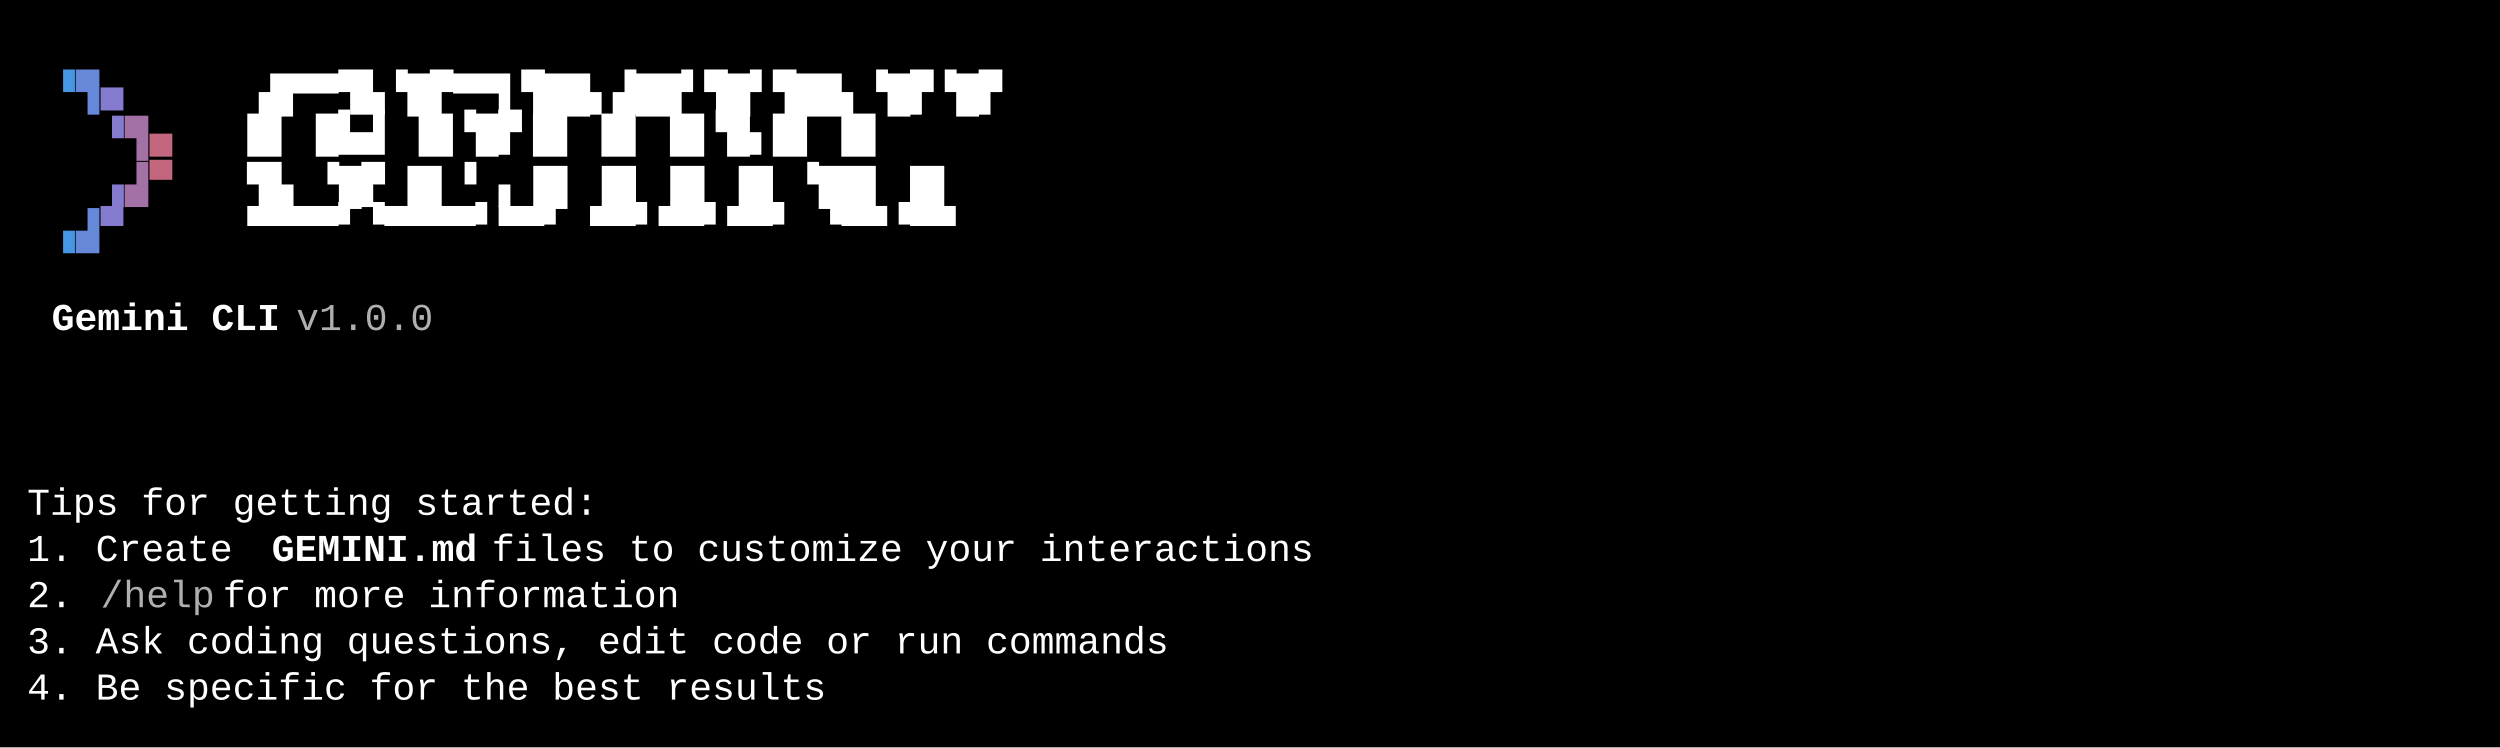
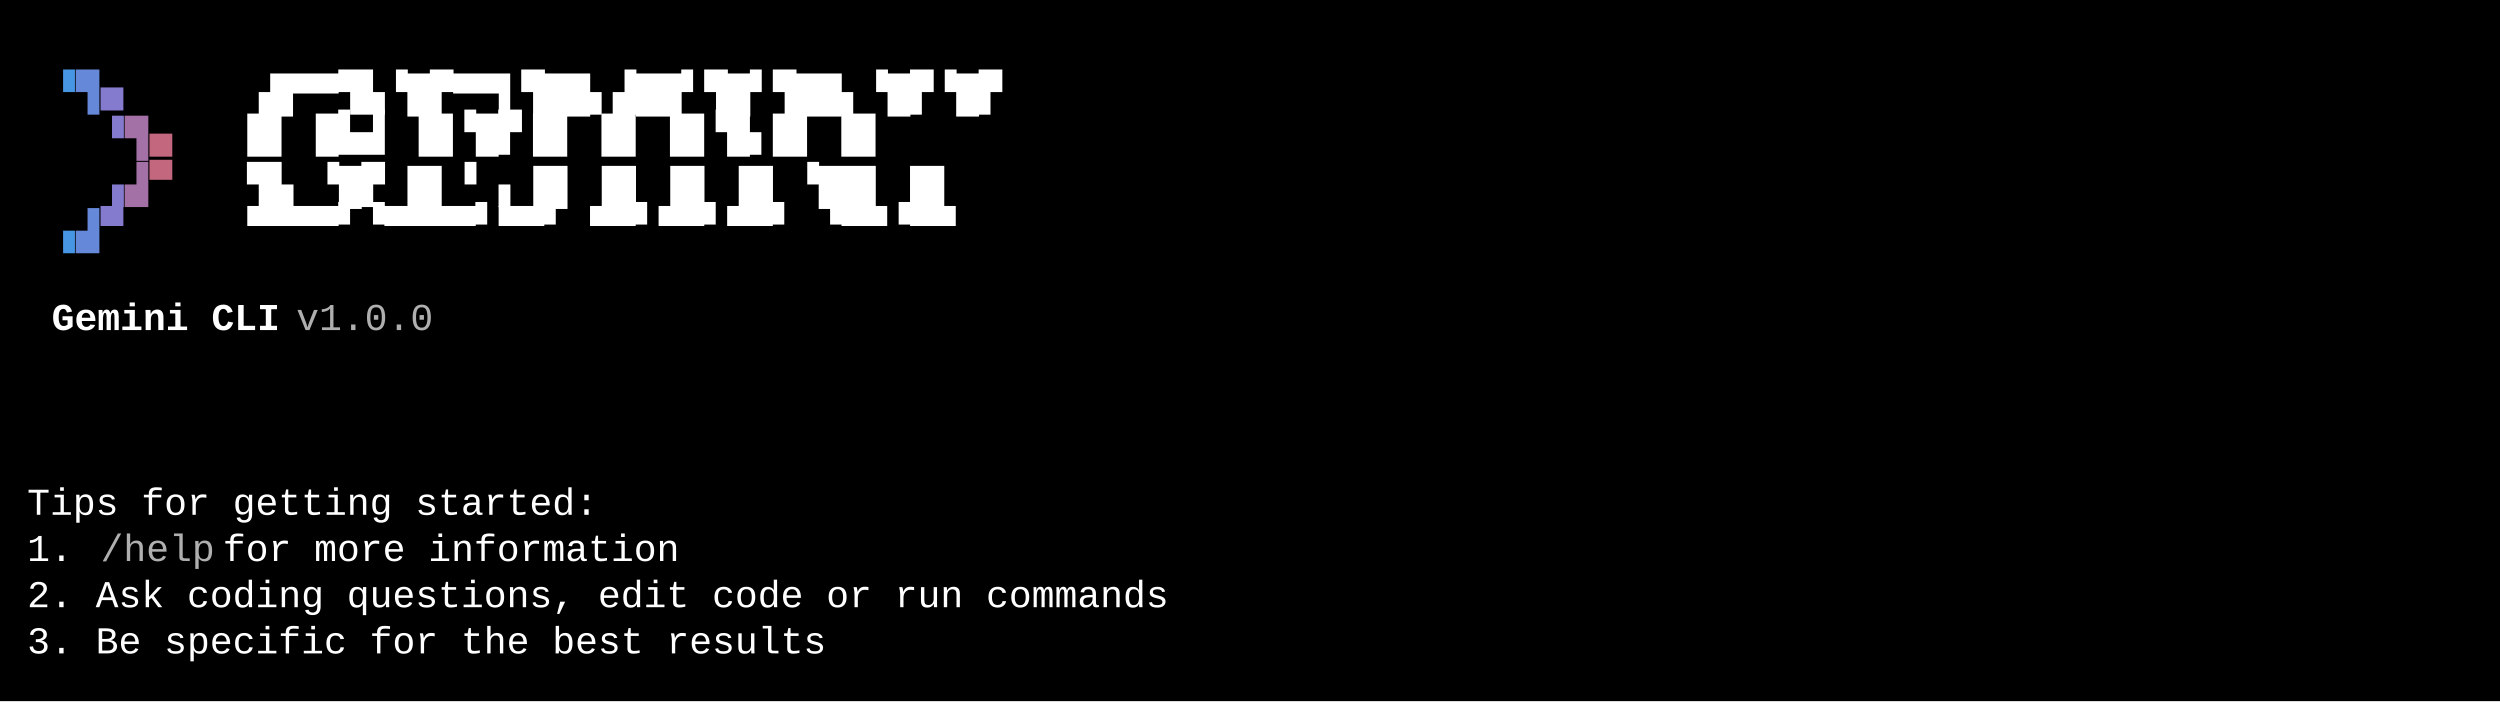
- <svg xmlns="http://www.w3.org/2000/svg" width="920" height="275" viewBox="0 0 920 275">
+ <svg xmlns="http://www.w3.org/2000/svg" width="920" height="258" viewBox="0 0 920 258">
  <style>
    text { font-family: Consolas, "Courier New", monospace; font-size: 14px; dominant-baseline: text-before-edge; white-space: pre; }
  </style>
-   <rect width="920" height="275" fill="#000000" />
+   <rect width="920" height="258" fill="#000000" />
  <g transform="translate(10, 10)">
    <text x="9" y="19" fill="#4796e4" textLength="9" lengthAdjust="spacingAndGlyphs">▝</text>
    <text x="18" y="19" fill="#6688d9" textLength="9" lengthAdjust="spacingAndGlyphs">▜</text>
    <text x="27" y="19" fill="#847ace" textLength="9" lengthAdjust="spacingAndGlyphs">▄</text>
    <text x="81" y="19" fill="#ffffff" textLength="297" lengthAdjust="spacingAndGlyphs">▗█▀▀▜▙▝█▛▀▀▌▜██▖▟██▘▜█▘▜██▖▝█▛▝█▛</text>
    <text x="27" y="36" fill="#847ace" textLength="9" lengthAdjust="spacingAndGlyphs">▝</text>
    <text x="36" y="36" fill="#a471a7" textLength="9" lengthAdjust="spacingAndGlyphs">▜</text>
    <text x="45" y="36" fill="#c3677f" textLength="9" lengthAdjust="spacingAndGlyphs">▄</text>
    <text x="81" y="36" fill="#ffffff" textLength="297" lengthAdjust="spacingAndGlyphs">█▌     █▙▟  ▐█▝█▛▐█ ▐█ ▐█▝█▖█▌ █▌</text>
    <text x="27" y="53" fill="#847ace" textLength="9" lengthAdjust="spacingAndGlyphs">▗</text>
    <text x="36" y="53" fill="#a471a7" textLength="9" lengthAdjust="spacingAndGlyphs">▟</text>
    <text x="45" y="53" fill="#c3677f" textLength="9" lengthAdjust="spacingAndGlyphs">▀</text>
    <text x="81" y="53" fill="#ffffff" textLength="297" lengthAdjust="spacingAndGlyphs">▜▙ ▝█▛ █▌▝ ▖▐█   ▐█ ▐█ ▐█ ▝██▌ █▌</text>
    <text x="9" y="70" fill="#4796e4" textLength="9" lengthAdjust="spacingAndGlyphs">▗</text>
    <text x="18" y="70" fill="#6688d9" textLength="9" lengthAdjust="spacingAndGlyphs">▟</text>
    <text x="27" y="70" fill="#847ace" textLength="9" lengthAdjust="spacingAndGlyphs">▀</text>
    <text x="81" y="70" fill="#ffffff" textLength="297" lengthAdjust="spacingAndGlyphs"> ▀▀▀▀▘▝▀▀▀▀▘▀▀▘  ▀▀▘▀▀▘▀▀▘ ▝▀▀▝▀▀</text>
    <text x="9" y="104" fill="#ffffff" textLength="90" lengthAdjust="spacingAndGlyphs" font-weight="bold">Gemini CLI</text>
    <text x="99" y="104" fill="#afafaf" textLength="63" lengthAdjust="spacingAndGlyphs"> v1.0.0</text>
    <text x="0" y="172" fill="#ffffff" textLength="225" lengthAdjust="spacingAndGlyphs">Tips for getting started:</text>
-     <text x="0" y="189" fill="#ffffff" textLength="90" lengthAdjust="spacingAndGlyphs">1. Create </text>
-     <text x="90" y="189" fill="#ffffff" textLength="81" lengthAdjust="spacingAndGlyphs" font-weight="bold">GEMINI.md</text>
-     <text x="171" y="189" fill="#ffffff" textLength="333" lengthAdjust="spacingAndGlyphs"> files to customize your interactions</text>
-     <text x="0" y="206" fill="#ffffff" textLength="27" lengthAdjust="spacingAndGlyphs">2. </text>
-     <text x="27" y="206" fill="#afafaf" textLength="45" lengthAdjust="spacingAndGlyphs">/help</text>
-     <text x="72" y="206" fill="#ffffff" textLength="189" lengthAdjust="spacingAndGlyphs"> for more information</text>
-     <text x="0" y="223" fill="#ffffff" textLength="450" lengthAdjust="spacingAndGlyphs">3. Ask coding questions, edit code or run commands</text>
-     <text x="0" y="240" fill="#ffffff" textLength="315" lengthAdjust="spacingAndGlyphs">4. Be specific for the best results</text>
+     <text x="0" y="189" fill="#ffffff" textLength="27" lengthAdjust="spacingAndGlyphs">1. </text>
+     <text x="27" y="189" fill="#afafaf" textLength="45" lengthAdjust="spacingAndGlyphs">/help</text>
+     <text x="72" y="189" fill="#ffffff" textLength="189" lengthAdjust="spacingAndGlyphs"> for more information</text>
+     <text x="0" y="206" fill="#ffffff" textLength="450" lengthAdjust="spacingAndGlyphs">2. Ask coding questions, edit code or run commands</text>
+     <text x="0" y="223" fill="#ffffff" textLength="315" lengthAdjust="spacingAndGlyphs">3. Be specific for the best results</text>
  </g>
</svg>
